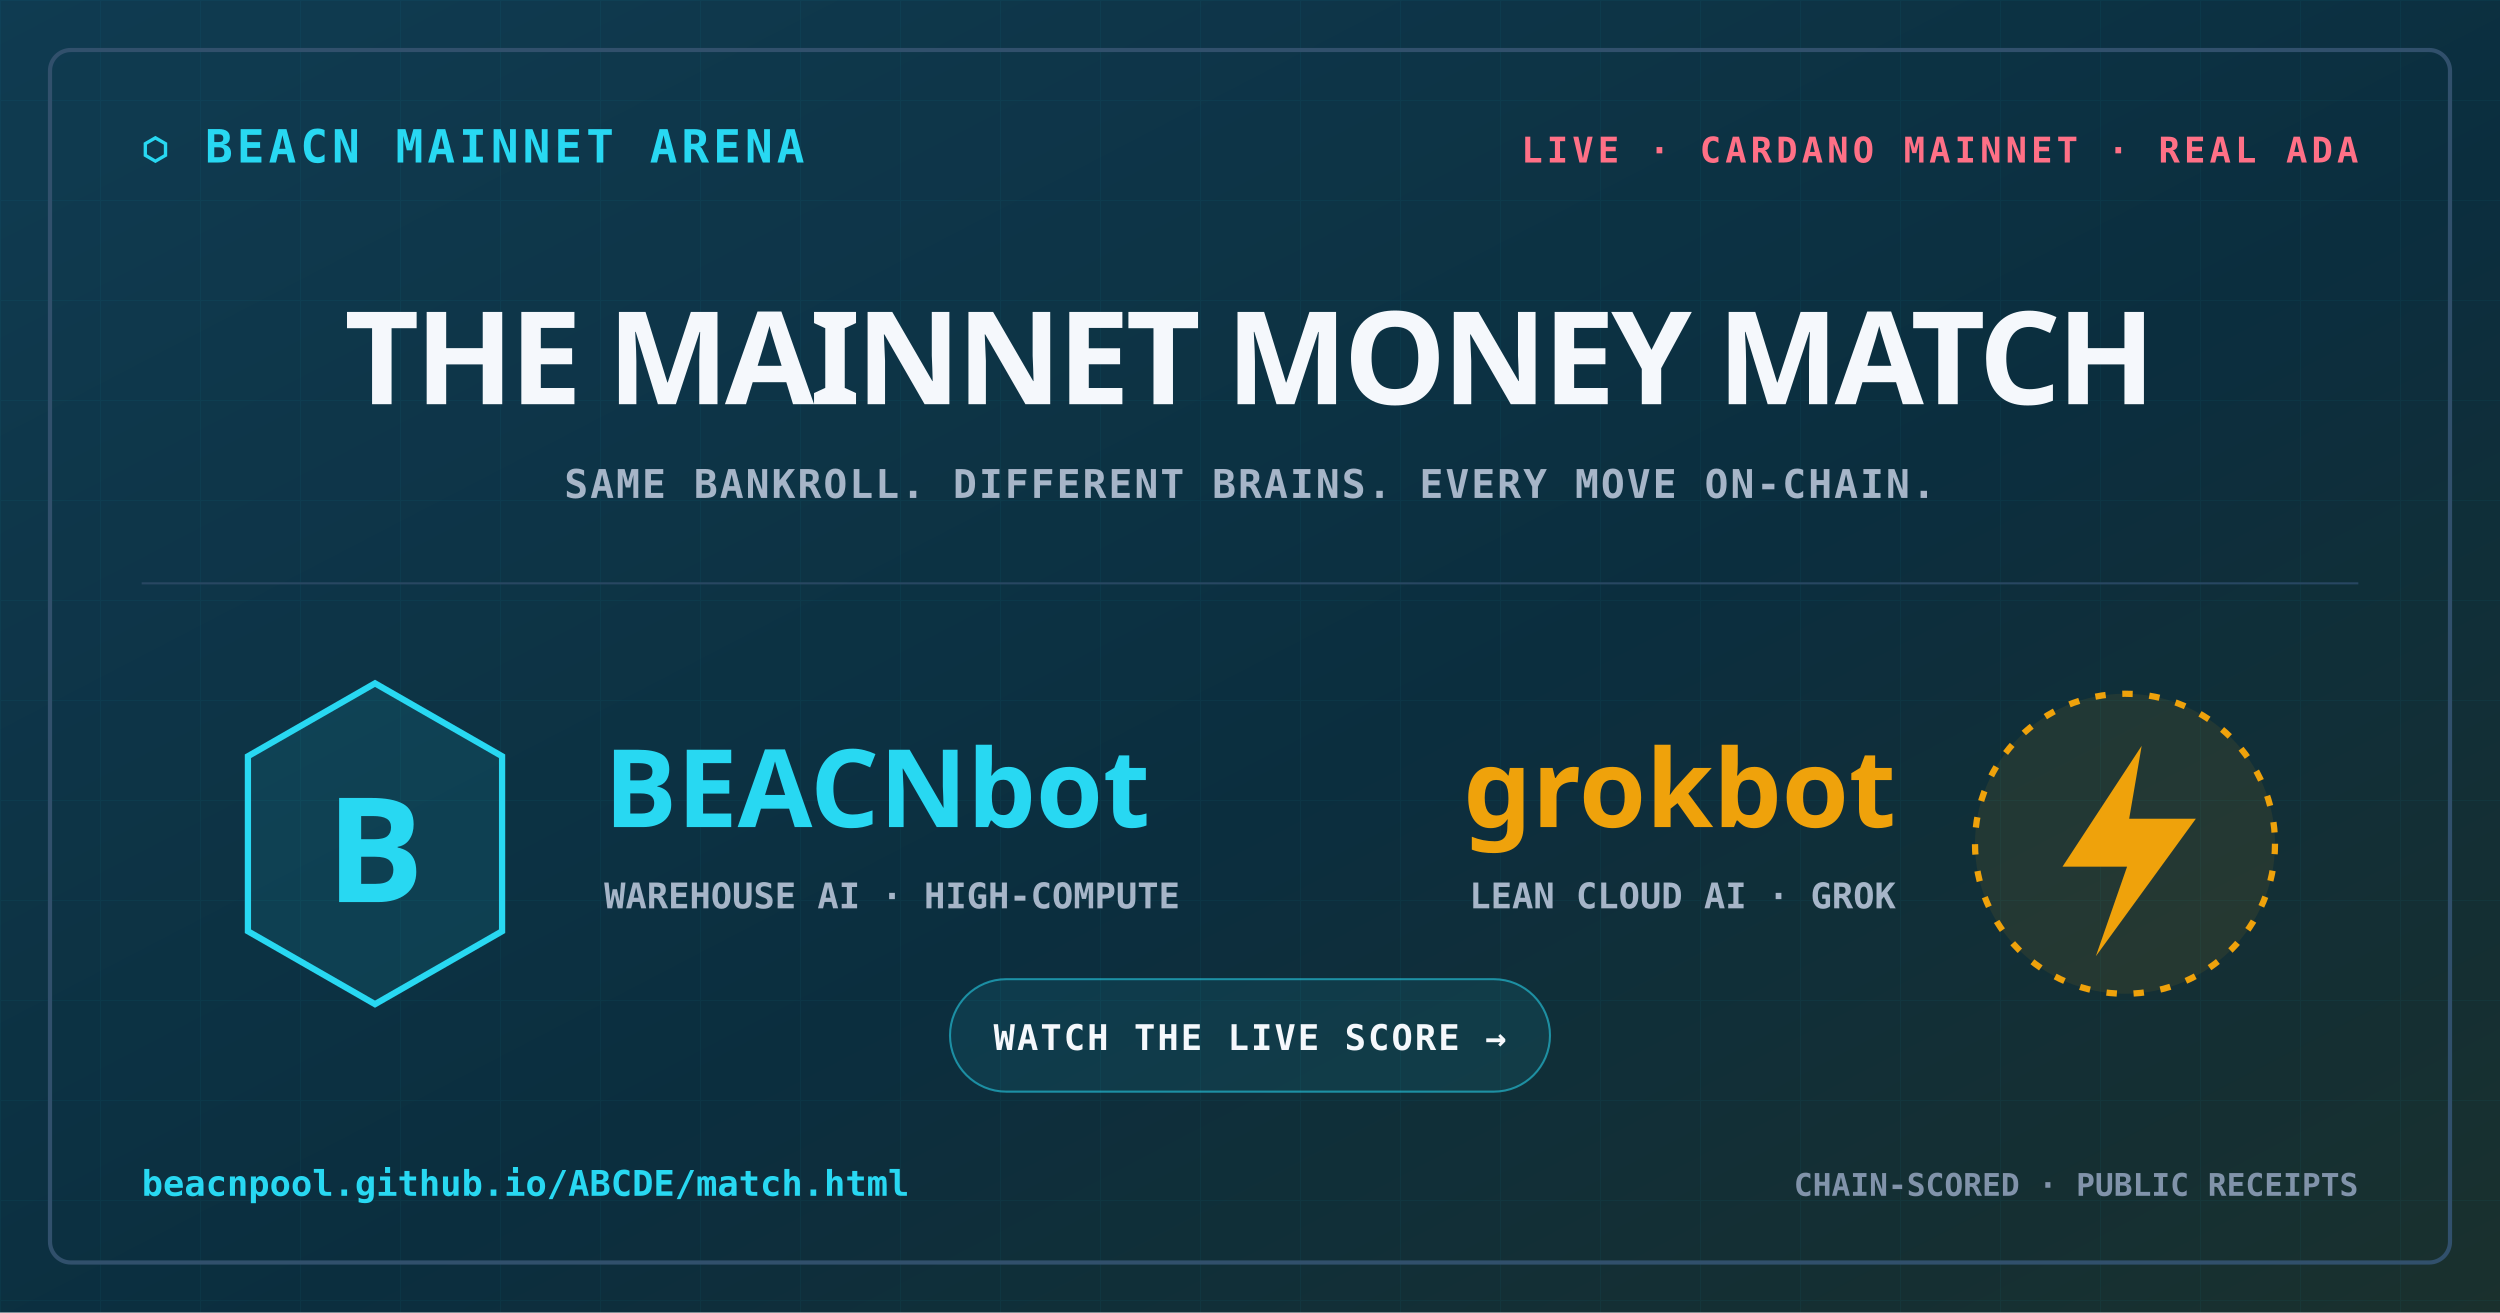
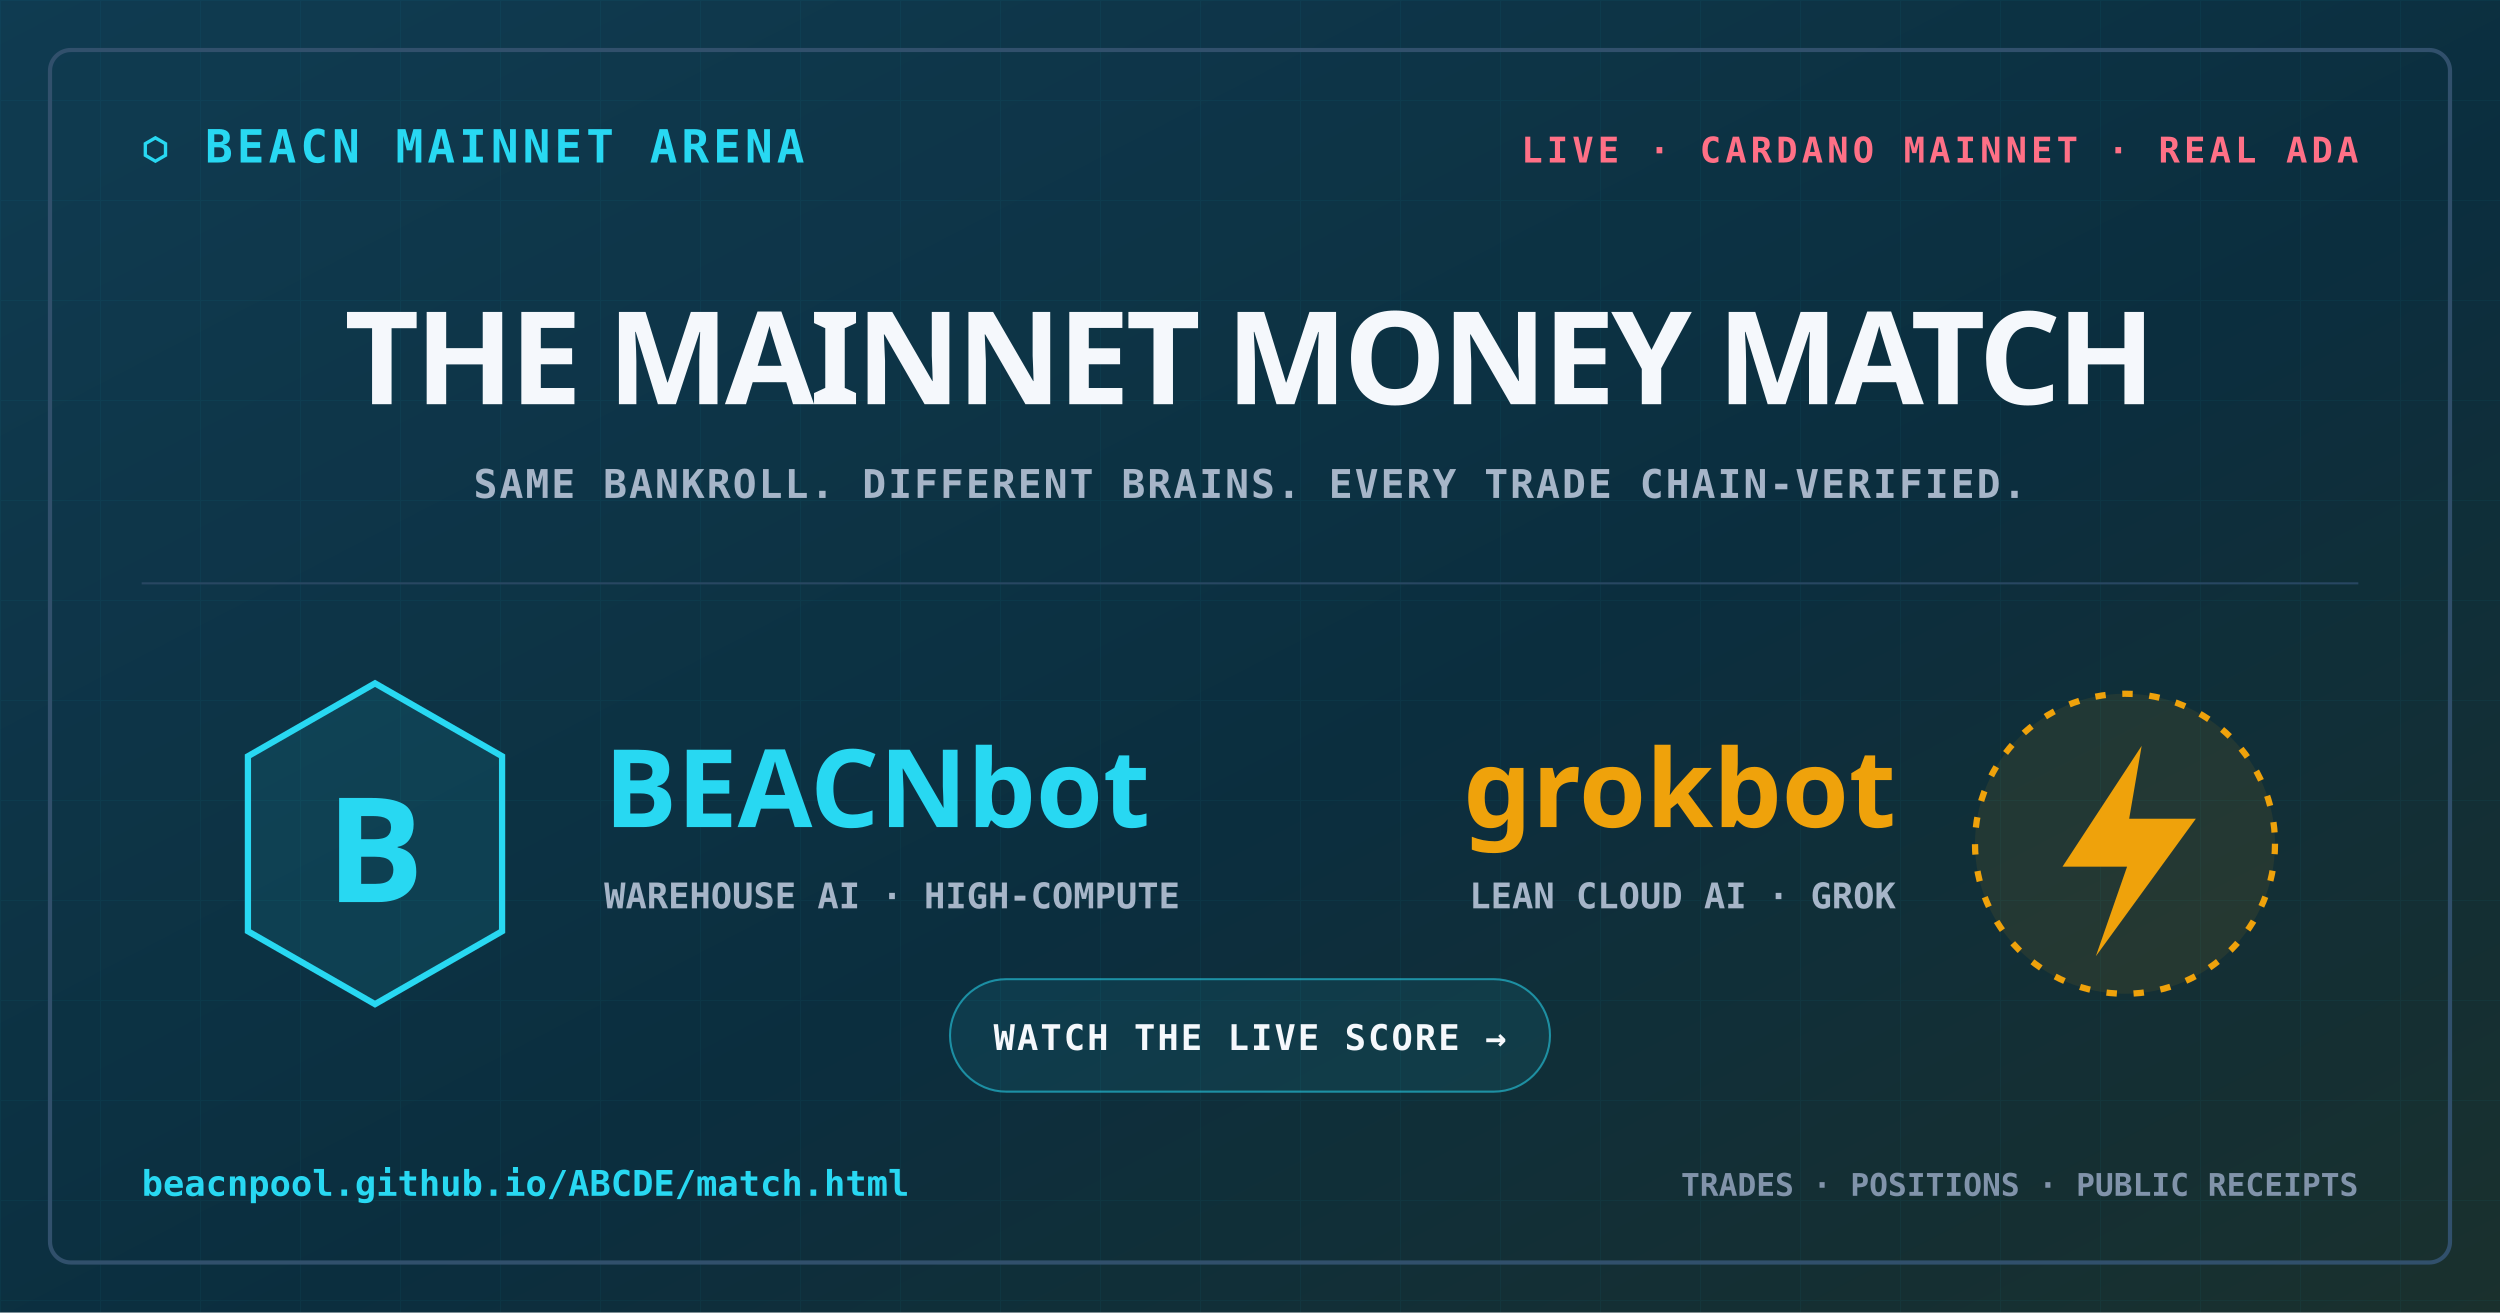
<svg xmlns="http://www.w3.org/2000/svg" width="1200" height="630" viewBox="0 0 1200 630">
  <defs>
    <linearGradient id="bg" x1="0" y1="0" x2="1" y2="1">
      <stop offset="0" stop-color="#0b2035" />
      <stop offset=".56" stop-color="#06111f" />
      <stop offset="1" stop-color="#17130b" />
    </linearGradient>
    <radialGradient id="cyan" cx="0" cy="0" r="1" gradientTransform="translate(120 120) scale(520)">
      <stop stop-color="#28d8f2" stop-opacity=".22" />
      <stop offset="1" stop-color="#28d8f2" stop-opacity="0" />
    </radialGradient>
    <pattern id="grid" width="48" height="48" patternUnits="userSpaceOnUse">
      <path d="M48 0H0V48" fill="none" stroke="#28d8f2" stroke-opacity=".045" />
    </pattern>
  </defs>
  <rect width="1200" height="630" fill="url(#bg)" />
  <rect width="1200" height="630" fill="url(#cyan)" />
  <rect width="1200" height="630" fill="url(#grid)" />
  <rect x="24" y="24" width="1152" height="582" rx="10" fill="none" stroke="#31506c" stroke-width="2" />
  <g font-family="ui-monospace,Consolas,monospace" font-weight="700">
    <text x="68" y="78" fill="#28d8f2" font-size="22" letter-spacing="2">⬡  BEACN MAINNET ARENA</text>
    <text x="1132" y="78" fill="#ff7086" font-size="17" text-anchor="end" letter-spacing="2">LIVE · CARDANO MAINNET · REAL ADA</text>
  </g>
  <text x="600" y="194" fill="#f5f8fc" font-family="system-ui,sans-serif" font-size="62" font-weight="900" text-anchor="middle" letter-spacing="-2">THE MAINNET MONEY MATCH</text>
-   <text x="600" y="239" fill="#a6b5c8" font-family="ui-monospace,Consolas,monospace" font-size="19" font-weight="700" text-anchor="middle" letter-spacing="1">SAME BANKROLL. DIFFERENT BRAINS. EVERY MOVE ON-CHAIN.</text>
+   <text x="600" y="239" fill="#a6b5c8" font-family="ui-monospace,Consolas,monospace" font-size="19" font-weight="700" text-anchor="middle" letter-spacing="1">SAME BANKROLL. DIFFERENT BRAINS. EVERY TRADE CHAIN-VERIFIED.</text>
  <line x1="68" x2="1132" y1="280" y2="280" stroke="#284762" />
  <g transform="translate(110 328)">
    <path d="M70 0l61 35v84l-61 35-61-35V35Z" fill="#28d8f2" fill-opacity=".09" stroke="#28d8f2" stroke-width="3" />
    <text x="70" y="105" fill="#28d8f2" font-family="system-ui,sans-serif" font-size="70" font-weight="900" text-anchor="middle">B</text>
  </g>
  <g transform="translate(1090 328)">
    <circle cx="-70" cy="77" r="72" fill="#efa20b" fill-opacity=".08" stroke="#efa20b" stroke-width="3" stroke-dasharray="5 8" />
    <path d="m-62 30-38 58h31l-15 43 48-66h-32Z" fill="#efa20b" />
  </g>
  <text x="290" y="397" fill="#28d8f2" font-family="system-ui,sans-serif" font-size="52" font-weight="900">BEACNbot</text>
  <text x="910" y="397" fill="#efa20b" font-family="system-ui,sans-serif" font-size="52" font-weight="900" text-anchor="end">grokbot</text>
  <text x="290" y="436" fill="#a6b5c8" font-family="ui-monospace,Consolas,monospace" font-size="17" font-weight="700">WAREHOUSE AI · HIGH-COMPUTE</text>
  <text x="910" y="436" fill="#a6b5c8" font-family="ui-monospace,Consolas,monospace" font-size="17" font-weight="700" text-anchor="end">LEAN CLOUD AI · GROK</text>
  <rect x="456" y="470" width="288" height="54" rx="27" fill="#28d8f2" fill-opacity=".08" stroke="#28d8f2" stroke-opacity=".55" />
  <text x="600" y="504" fill="#f5f8fc" font-family="ui-monospace,Consolas,monospace" font-size="17" font-weight="800" text-anchor="middle" letter-spacing="1">WATCH THE LIVE SCORE →</text>
  <text x="68" y="574" fill="#28d8f2" font-family="ui-monospace,Consolas,monospace" font-size="17" font-weight="700">beacnpool.github.io/ABCDE/match.html</text>
-   <text x="1132" y="574" fill="#8193aa" font-family="ui-monospace,Consolas,monospace" font-size="15" font-weight="700" text-anchor="end">CHAIN-SCORED · PUBLIC RECEIPTS</text>
+   <text x="1132" y="574" fill="#8193aa" font-family="ui-monospace,Consolas,monospace" font-size="15" font-weight="700" text-anchor="end">TRADES · POSITIONS · PUBLIC RECEIPTS</text>
</svg>
